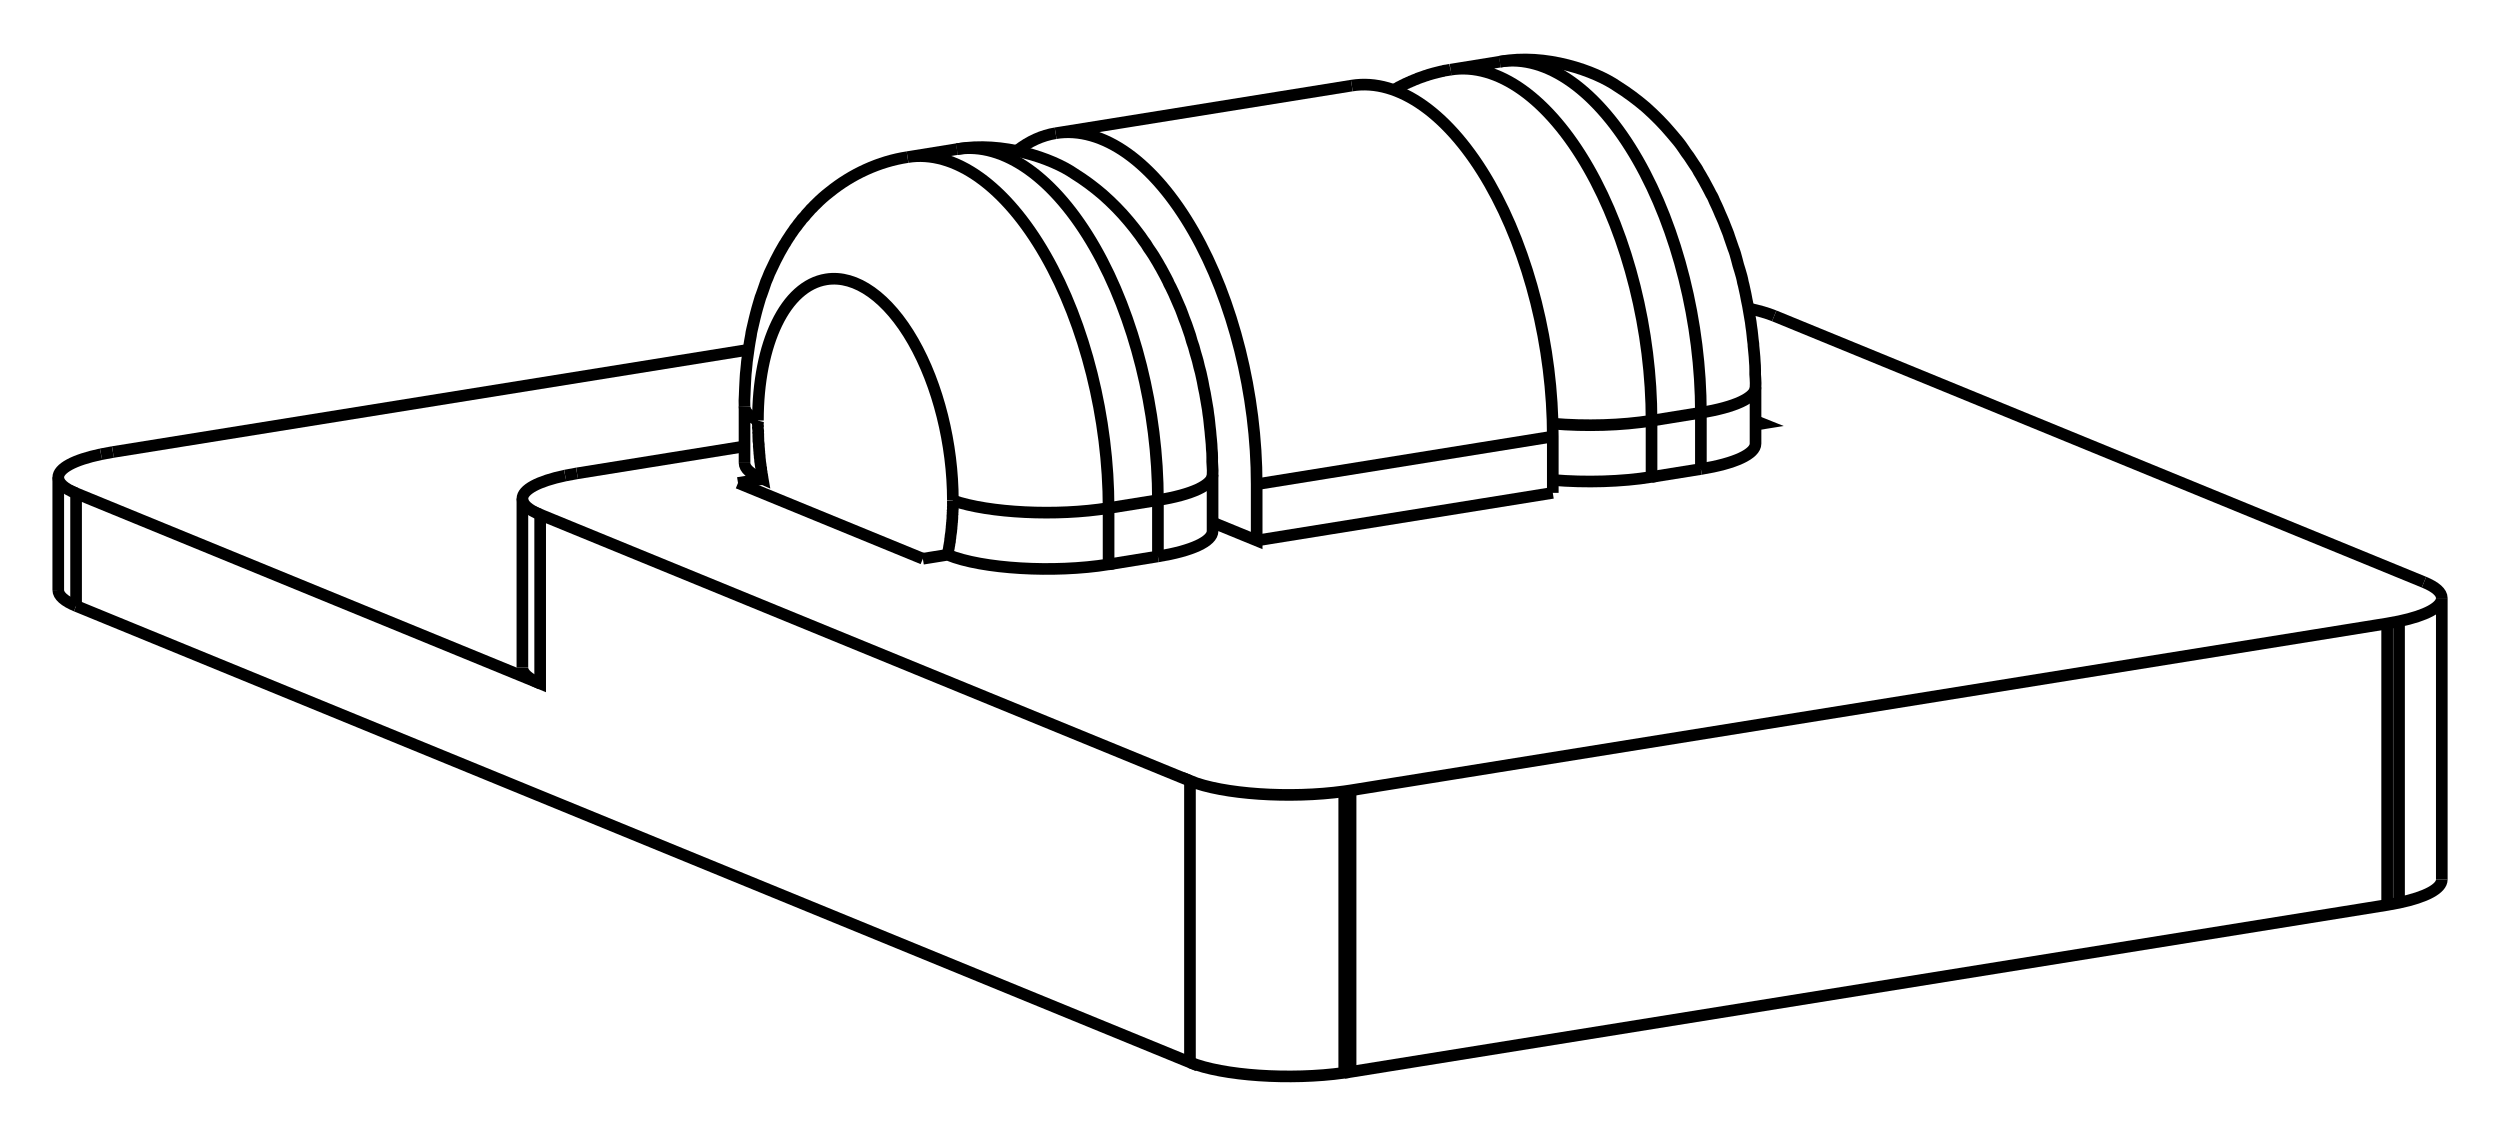
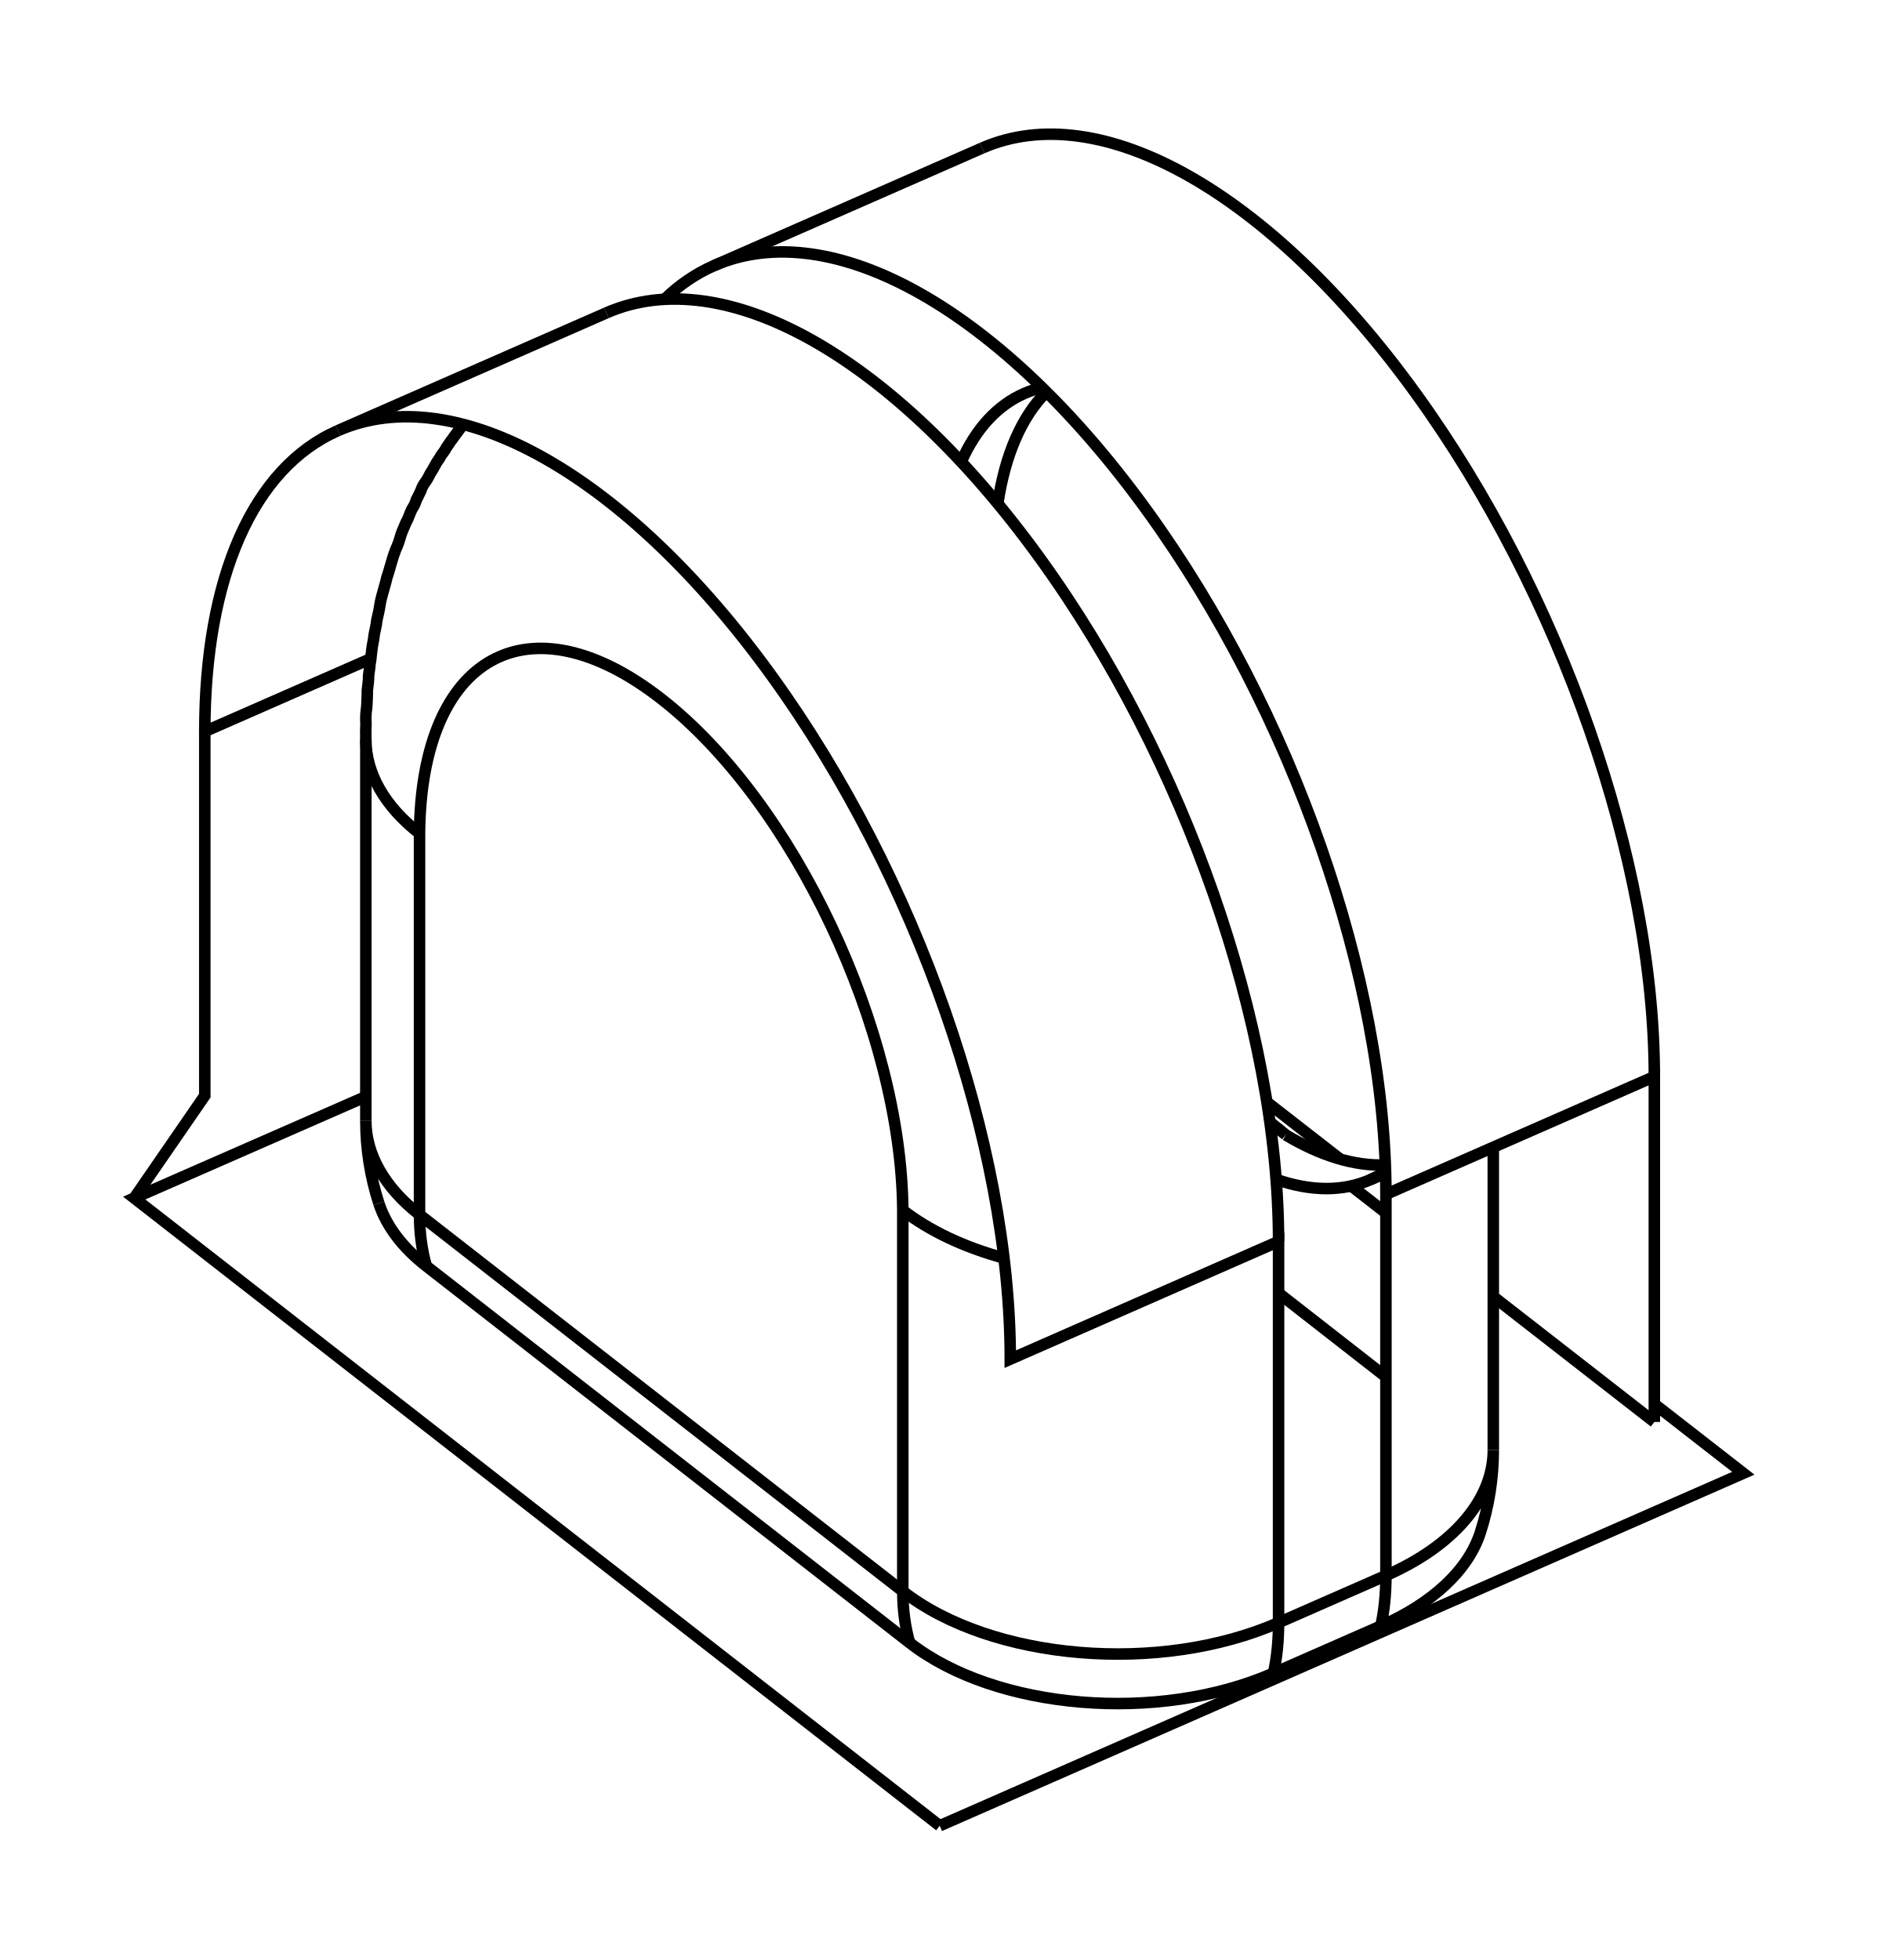
- <svg xmlns="http://www.w3.org/2000/svg" version="1.1" viewBox="-21.457 -7.981 42.913 19.477" fill="none" stroke="black" stroke-width="0.6%" vector-effect="non-scaling-stroke">
-   <path d="M -20.151 2.42 L -1.031 10.255 L -1.031 5.423 A 2 0.514 180 0 0 1.617 5.602 L 1.726 5.586 L 19.519 2.721 L 19.723 2.683 A 2 0.514 180 0 0 20.457 2.285 L 20.457 7.117" />
-   <path d="M -20.151 2.42 L -20.151 0.487 L -12.185 3.752 L -12.185 0.852 L -1.031 5.423" />
-   <path d="M -20.457 2.147 A 2 0.514 180 0 0 -20.151 2.42" />
-   <path d="M -1.031 10.255 A 2 0.514 180 0 0 1.617 10.434 L 1.617 5.602" />
-   <path d="M 1.617 10.434 L 1.726 10.418 L 19.519 7.553 L 19.723 7.515 A 2 0.514 180 0 0 20.457 7.117" />
-   <path d="M -8.372 0.238 L -8.365 0.241 A 3.15 1.617 260.853 0 1 -8.372 0.2 L -8.372 0.238 A 2 0.514 0 0 1 -8.677 -0.035" />
-   <path d="M -8.789 0.309 L -8.365 0.241" />
-   <path d="M -5.616 1.61 L -8.789 0.309" />
-   <path d="M -5.616 1.61 L -5.192 1.542 L -5.185 1.544 A 2 0.514 180 0 0 -2.428 1.707 L -2.428 0.74 A 5 2.566 80.853 0 0 -5.879 -5.284 L -5.031 -5.421" />
-   <path d="M -1.581 1.57 L -2.428 1.707" />
-   <path d="M -1.581 1.57 A 2 0.514 180 0 0 -0.643 1.135 L -0.643 0.169 C -0.64 0.12 -0.64 0.07 -0.645 0.02 C -0.65 -0.03 -0.65 -0.08 -0.649 -0.129 C -0.65 -0.18 -0.65 -0.23 -0.657 -0.278 C -0.66 -0.33 -0.66 -0.38 -0.667 -0.428 C -0.67 -0.48 -0.68 -0.53 -0.681 -0.577 C -0.69 -0.63 -0.69 -0.68 -0.697 -0.727 C -0.7 -0.78 -0.71 -0.83 -0.716 -0.876 C -0.72 -0.93 -0.73 -0.98 -0.738 -1.025 C -0.75 -1.09 -0.76 -1.16 -0.773 -1.229 C -0.79 -1.3 -0.8 -1.36 -0.813 -1.431 C -0.83 -1.5 -0.84 -1.57 -0.859 -1.632 C -0.88 -1.7 -0.89 -1.77 -0.91 -1.831 C -0.93 -1.9 -0.95 -1.96 -0.966 -2.028 C -0.99 -2.09 -1.01 -2.16 -1.026 -2.222 C -1.05 -2.29 -1.07 -2.35 -1.092 -2.414 C -1.12 -2.48 -1.14 -2.54 -1.163 -2.602 C -1.18 -2.65 -1.2 -2.7 -1.22 -2.742 C -1.24 -2.79 -1.26 -2.83 -1.28 -2.88 C -1.3 -2.93 -1.32 -2.97 -1.342 -3.015 C -1.36 -3.06 -1.39 -3.1 -1.407 -3.149 C -1.43 -3.19 -1.45 -3.24 -1.475 -3.28 C -1.5 -3.32 -1.52 -3.37 -1.546 -3.408 C -1.57 -3.45 -1.59 -3.49 -1.619 -3.534 C -1.64 -3.57 -1.67 -3.62 -1.696 -3.656 C -1.73 -3.7 -1.76 -3.75 -1.786 -3.794 C -1.82 -3.84 -1.85 -3.88 -1.881 -3.928 C -1.95 -4.02 -2.01 -4.1 -2.081 -4.183 C -2.22 -4.35 -2.37 -4.5 -2.527 -4.639 C -2.68 -4.77 -2.84 -4.89 -3.014 -4.998 C -3.39 -5.26 -4.25 -5.56 -5.031 -5.421" />
-   <path d="M -0.643 0.987 L 0.114 1.297 L 0.114 0.331 A 5 2.566 80.853 0 0 -3.337 -5.694 L 1.747 -6.512" />
-   <path d="M 5.197 0.479 L 0.114 1.297" />
-   <path d="M 5.197 0.258 A 2 0.514 180 0 0 6.892 0.206 L 6.892 -0.76 A 5 2.566 80.853 0 0 3.442 -6.785 L 4.289 -6.922" />
-   <path d="M 7.739 0.07 L 6.892 0.206" />
-   <path d="M 7.739 0.07 A 2 0.514 180 0 0 8.677 -0.366 L 8.677 -1.332 C 8.68 -1.38 8.68 -1.43 8.676 -1.481 C 8.67 -1.53 8.67 -1.58 8.671 -1.63 C 8.67 -1.68 8.67 -1.73 8.664 -1.779 C 8.66 -1.83 8.66 -1.88 8.653 -1.928 C 8.65 -1.98 8.64 -2.03 8.64 -2.078 C 8.63 -2.13 8.63 -2.18 8.623 -2.228 C 8.62 -2.28 8.61 -2.33 8.604 -2.377 C 8.6 -2.43 8.59 -2.48 8.582 -2.526 C 8.57 -2.59 8.56 -2.66 8.547 -2.73 C 8.53 -2.8 8.52 -2.87 8.507 -2.932 C 8.49 -3 8.48 -3.07 8.461 -3.133 C 8.45 -3.2 8.43 -3.27 8.411 -3.332 C 8.39 -3.4 8.37 -3.46 8.355 -3.529 C 8.34 -3.59 8.32 -3.66 8.294 -3.723 C 8.27 -3.79 8.25 -3.85 8.228 -3.914 C 8.21 -3.98 8.18 -4.04 8.157 -4.103 C 8.14 -4.15 8.12 -4.2 8.1 -4.243 C 8.08 -4.29 8.06 -4.33 8.041 -4.38 C 8.02 -4.43 8 -4.47 7.978 -4.516 C 7.96 -4.56 7.94 -4.61 7.913 -4.649 C 7.89 -4.69 7.87 -4.74 7.845 -4.78 C 7.82 -4.82 7.8 -4.87 7.774 -4.909 C 7.75 -4.95 7.73 -4.99 7.701 -5.034 C 7.68 -5.08 7.65 -5.12 7.625 -5.157 C 7.6 -5.2 7.56 -5.25 7.534 -5.295 C 7.5 -5.34 7.47 -5.38 7.44 -5.428 C 7.38 -5.52 7.31 -5.6 7.239 -5.683 C 7.1 -5.85 6.95 -6 6.793 -6.14 C 6.64 -6.27 6.48 -6.39 6.306 -6.499 C 5.93 -6.76 5.07 -7.07 4.289 -6.922" />
-   <path d="M 8.677 -0.692 L 8.789 -0.71 L 8.677 -0.755" />
-   <path d="M 8.998 -2.559 A 2 0.514 180 0 0 8.555 -2.686" />
-   <path d="M 20.151 2.012 L 8.998 -2.559" />
-   <path d="M 20.457 2.285 A 2 0.514 180 0 0 20.151 2.012" />
-   <path d="M -11.756 0.182 A 2 0.514 180 0 0 -12.49 0.579 L -12.49 3.479" />
-   <path d="M -12.49 0.579 A 2 0.514 180 0 0 -12.185 0.852" />
-   <path d="M -11.552 0.144 L -11.756 0.182" />
-   <path d="M -8.677 -0.319 L -11.552 0.144" />
-   <path d="M -12.185 3.752 A 2 0.514 360 0 1 -12.49 3.479" />
-   <path d="M -19.723 -0.184 A 2 0.514 180 0 0 -20.457 0.214 L -20.457 2.147" />
-   <path d="M -20.457 0.214 A 2 0.514 180 0 0 -20.151 0.487" />
-   <path d="M -19.519 -0.222 L -19.723 -0.184" />
-   <path d="M -8.608 -1.978 L -19.519 -0.222" />
-   <path d="M 19.723 7.515 L 19.723 2.683" />
-   <path d="M 19.519 7.553 L 19.519 2.721" />
-   <path d="M 1.726 10.418 L 1.726 5.586" />
-   <path d="M -5.101 0.61 C -5.1 0.63 -5.1 0.65 -5.101 0.668 C -5.1 0.69 -5.1 0.71 -5.102 0.727 C -5.1 0.75 -5.1 0.77 -5.104 0.784 C -5.1 0.8 -5.11 0.82 -5.106 0.842 C -5.11 0.86 -5.11 0.88 -5.109 0.9 C -5.11 0.92 -5.11 0.94 -5.113 0.957 C -5.11 0.98 -5.12 0.99 -5.118 1.013 C -5.12 1.03 -5.12 1.05 -5.123 1.07 C -5.12 1.09 -5.13 1.11 -5.128 1.126 C -5.13 1.14 -5.13 1.16 -5.135 1.181 C -5.14 1.2 -5.14 1.22 -5.142 1.237 C -5.14 1.25 -5.15 1.27 -5.149 1.291 C -5.15 1.31 -5.15 1.33 -5.157 1.346 C -5.16 1.36 -5.16 1.38 -5.166 1.4 C -5.17 1.42 -5.17 1.44 -5.175 1.453 C -5.18 1.47 -5.18 1.49 -5.185 1.506 A 3.15 1.617 260.853 0 1 -5.192 1.542" />
-   <path d="M -8.372 0.2 C -8.37 0.18 -8.38 0.16 -8.381 0.142 C -8.38 0.12 -8.39 0.1 -8.39 0.083 C -8.39 0.06 -8.39 0.04 -8.397 0.025 C -8.4 0.01 -8.4 -0.01 -8.405 -0.034 C -8.41 -0.05 -8.41 -0.07 -8.411 -0.092 C -8.41 -0.11 -8.42 -0.13 -8.417 -0.15 C -8.42 -0.17 -8.42 -0.19 -8.423 -0.208 C -8.42 -0.23 -8.43 -0.25 -8.427 -0.266 C -8.43 -0.29 -8.43 -0.31 -8.432 -0.324 C -8.43 -0.34 -8.43 -0.36 -8.435 -0.382 C -8.44 -0.4 -8.44 -0.42 -8.439 -0.44 C -8.44 -0.46 -8.44 -0.48 -8.441 -0.497 C -8.44 -0.52 -8.44 -0.54 -8.443 -0.554 C -8.44 -0.57 -8.44 -0.59 -8.445 -0.611 C -8.45 -0.63 -8.45 -0.65 -8.446 -0.668 C -8.45 -0.69 -8.45 -0.71 -8.447 -0.725 C -8.45 -0.74 -8.45 -0.75 -8.447 -0.762" />
-   <path d="M -5.101 0.61 A 3.15 1.617 80.853 0 0 -7.274 -3.186 A 3.15 1.617 80.853 0 0 -8.447 -0.762" />
-   <path d="M -3.337 -5.694 A 5 2.566 80.853 0 0 -3.998 -5.395" />
-   <path d="M 5.197 0.479 L 5.197 -0.488 A 5 2.566 80.853 0 0 1.747 -6.512" />
-   <path d="M 5.197 -0.488 L 0.114 0.331" />
-   <path d="M -5.185 1.544 L -5.185 1.506" />
-   <path d="M -2.428 0.74 A 2 0.514 0 0 1 -5.101 0.61" />
-   <path d="M -1.581 0.604 L -2.428 0.74" />
-   <path d="M -1.581 1.57 L -1.581 0.604 A 5 2.566 80.853 0 0 -5.031 -5.421" />
-   <path d="M -1.581 0.604 A 2 0.514 180 0 0 -0.643 0.169" />
-   <path d="M 6.892 -0.76 A 2 0.514 0 0 1 5.195 -0.709" />
-   <path d="M 7.739 -0.897 L 6.892 -0.76" />
-   <path d="M 7.739 0.07 L 7.739 -0.897 A 5 2.566 80.853 0 0 4.289 -6.922" />
-   <path d="M 7.739 -0.897 A 2 0.514 180 0 0 8.677 -1.332" />
-   <path d="M -8.677 -1.001 A 2 0.514 180 0 0 -8.447 -0.762" />
-   <path d="M -8.677 -1.001 L -8.677 -0.035" />
-   <path d="M -8.677 -1.001 C -8.68 -1.07 -8.68 -1.14 -8.674 -1.209 C -8.67 -1.28 -8.67 -1.35 -8.665 -1.416 C -8.66 -1.48 -8.66 -1.55 -8.65 -1.621 C -8.64 -1.69 -8.64 -1.76 -8.629 -1.823 C -8.62 -1.89 -8.61 -1.96 -8.601 -2.023 C -8.59 -2.09 -8.58 -2.16 -8.567 -2.221 C -8.56 -2.29 -8.54 -2.35 -8.527 -2.415 C -8.51 -2.48 -8.5 -2.54 -8.481 -2.606 C -8.47 -2.66 -8.45 -2.71 -8.437 -2.763 C -8.42 -2.81 -8.41 -2.87 -8.388 -2.917 C -8.37 -2.97 -8.35 -3.02 -8.335 -3.068 C -8.32 -3.12 -8.3 -3.17 -8.278 -3.217 C -8.26 -3.27 -8.24 -3.31 -8.215 -3.362 C -8.19 -3.41 -8.17 -3.46 -8.147 -3.505 C -8.12 -3.55 -8.1 -3.6 -8.074 -3.645 C -8.05 -3.69 -8.02 -3.74 -7.996 -3.781 C -7.98 -3.8 -7.97 -3.82 -7.959 -3.841 C -7.95 -3.86 -7.93 -3.88 -7.92 -3.901 C -7.91 -3.92 -7.89 -3.94 -7.881 -3.961 C -7.87 -3.98 -7.85 -4 -7.84 -4.019 C -7.83 -4.04 -7.81 -4.06 -7.799 -4.076 C -7.78 -4.1 -7.77 -4.11 -7.756 -4.133 C -7.74 -4.15 -7.73 -4.17 -7.712 -4.189 C -7.7 -4.21 -7.68 -4.23 -7.667 -4.243 C -7.65 -4.26 -7.63 -4.28 -7.616 -4.303 C -7.6 -4.32 -7.58 -4.34 -7.563 -4.361 C -7.55 -4.38 -7.53 -4.4 -7.509 -4.418 C -7.49 -4.44 -7.47 -4.46 -7.454 -4.474 C -7.38 -4.55 -7.3 -4.62 -7.22 -4.682 C -6.84 -4.99 -6.37 -5.21 -5.879 -5.284" />
-   <path d="M 2.469 -6.436 C 2.49 -6.45 2.51 -6.46 2.525 -6.468 C 2.54 -6.48 2.56 -6.49 2.582 -6.499 C 2.6 -6.51 2.62 -6.52 2.64 -6.528 C 2.66 -6.54 2.68 -6.55 2.699 -6.556 C 2.72 -6.57 2.74 -6.57 2.758 -6.583 C 2.78 -6.59 2.8 -6.6 2.818 -6.609 C 2.84 -6.62 2.86 -6.62 2.878 -6.633 C 2.9 -6.64 2.92 -6.65 2.939 -6.655 C 2.96 -6.66 2.98 -6.67 3 -6.677 C 3.02 -6.68 3.04 -6.69 3.062 -6.697 C 3.08 -6.7 3.1 -6.71 3.124 -6.715 C 3.15 -6.72 3.17 -6.73 3.187 -6.732 C 3.21 -6.74 3.23 -6.74 3.25 -6.747 C 3.27 -6.75 3.29 -6.76 3.314 -6.762 C 3.33 -6.77 3.36 -6.77 3.378 -6.774 C 3.4 -6.78 3.42 -6.78 3.442 -6.785" />
+ <svg xmlns="http://www.w3.org/2000/svg" version="1.1" viewBox="-6.995 -6.299 13.989 14.601" fill="none" stroke="black" stroke-width="0.6%" vector-effect="non-scaling-stroke">
+   <path d="M 3.332 5.438 L 3.332 2.598 A 5 2.435 66.317 0 0 -1.677 -4.319 A 5 2.435 66.317 0 0 -2.044 -4.069" />
+   <path d="M 3.294 5.814 A 1.936 1.132 180 0 0 4.035 5.119 A 2 2 0 0 0 4.132 4.503 A 2 1.169 0 0 1 3.332 5.438 L 2.532 5.789 L 2.532 2.949 L 0.533 3.826 A 5 2.435 66.317 0 0 -4.477 -3.091 L -2.477 -3.968" />
+   <path d="M 5.332 4.294 L 5.332 1.721 L 3.332 2.598" />
+   <path d="M 0.007 7.302 L 5.995 4.676 L 5.332 4.16" />
+   <path d="M 0.167 -2.858 A 3.2 1.558 246.317 0 1 0.638 -3.368 A 3.2 1.558 246.317 0 1 0.769 -3.412" />
+   <path d="M 3.33 2.428 A 3.2 1.558 246.317 0 1 3.216 2.489 A 3.2 1.558 246.317 0 1 2.514 2.487" />
+   <path d="M 2.586 2.156 A 3.2 1.558 66.317 0 0 3.328 2.379" />
+   <path d="M 0.802 -3.379 A 3.2 1.558 66.317 0 0 0.44 -2.547" />
+   <path d="M 2.467 2.059 L 2.476 2.066 L 2.485 2.073 L 2.494 2.081 L 2.503 2.088 L 2.512 2.095 L 2.52 2.102 L 2.529 2.108 L 2.537 2.115 L 2.546 2.122 L 2.554 2.129 L 2.562 2.136 L 2.57 2.142 L 2.578 2.149 L 2.586 2.156" />
+   <path d="M 2.532 3.334 L 3.332 3.958" />
+   <path d="M 0.007 7.302 L -5.995 2.626 L -4.269 1.87" />
+   <path d="M 2.99 2.335 L 2.445 1.911" />
+   <path d="M -4.172 2.665 A 1.936 1.132 180 0 0 -3.818 3.133 L -0.217 5.939 A 1.936 1.132 180 0 0 2.494 6.165 A 2 0.974 66.317 0 0 2.532 5.789" />
+   <path d="M 3.294 5.814 L 2.494 6.165" />
+   <path d="M 5.332 4.294 L 4.132 3.36" />
+   <path d="M 3.332 2.737 L 3.074 2.536" />
+   <path d="M 5.332 1.721 A 5 2.435 66.317 0 0 0.323 -5.196" />
+   <path d="M 2.532 2.949 A 5 2.435 66.317 0 0 -2.477 -3.968" />
+   <path d="M -4.233 -1.392 L -5.469 -0.85 L -5.469 1.863 L -5.995 2.626" />
+   <path d="M -4.477 -3.091 A 5 2.435 66.317 0 0 -5.469 -0.85" />
+   <path d="M 3.294 5.814 A 2 0.974 66.317 0 0 3.332 5.438" />
+   <path d="M -0.268 5.555 A 2 1.169 180 0 0 2.532 5.789" />
+   <path d="M -0.268 5.555 L -0.268 2.716 A 3 1.461 66.317 0 0 -3.869 -0.09 L -3.869 2.75 A 2 1.298 307.92 0 0 -3.818 3.133" />
+   <path d="M 0.486 3.073 A 2 1.169 0 0 1 -0.268 2.716" />
+   <path d="M -3.869 2.75 A 2 1.169 360 0 1 -4.269 2.048 A 2 2 0 0 0 -4.172 2.665" />
+   <path d="M -0.268 5.555 A 2 1.298 307.92 0 0 -0.217 5.939" />
+   <path d="M -3.869 2.75 L -0.268 5.555" />
+   <path d="M -4.269 -0.791 A 2 1.169 180 0 0 -3.869 -0.09" />
+   <path d="M 4.132 4.503 L 4.132 2.247" />
+   <path d="M 3.33 2.439 L 3.216 2.489" />
+   <path d="M -1.677 -4.319 L 0.323 -5.196" />
+   <path d="M -3.543 -3.137 C -3.56 -3.12 -3.57 -3.1 -3.585 -3.082 C -3.6 -3.06 -3.61 -3.05 -3.625 -3.027 C -3.64 -3.01 -3.65 -2.99 -3.668 -2.966 C -3.68 -2.94 -3.7 -2.92 -3.71 -2.903 C -3.72 -2.88 -3.74 -2.86 -3.749 -2.84 C -3.76 -2.82 -3.77 -2.8 -3.787 -2.775 C -3.8 -2.75 -3.81 -2.73 -3.824 -2.71 C -3.84 -2.69 -3.85 -2.67 -3.859 -2.644 C -3.87 -2.62 -3.88 -2.6 -3.892 -2.577 C -3.9 -2.55 -3.91 -2.53 -3.924 -2.509 C -3.94 -2.48 -3.95 -2.44 -3.968 -2.41 C -3.98 -2.38 -4 -2.34 -4.009 -2.309 C -4.02 -2.27 -4.03 -2.24 -4.046 -2.206 C -4.06 -2.17 -4.07 -2.14 -4.08 -2.103 C -4.09 -2.07 -4.1 -2.03 -4.112 -1.998 C -4.12 -1.96 -4.13 -1.93 -4.14 -1.893 C -4.15 -1.86 -4.16 -1.82 -4.165 -1.786 C -4.17 -1.75 -4.18 -1.71 -4.187 -1.679 C -4.19 -1.64 -4.2 -1.61 -4.207 -1.57 C -4.21 -1.53 -4.22 -1.5 -4.224 -1.461 C -4.23 -1.42 -4.23 -1.39 -4.238 -1.351 C -4.24 -1.31 -4.25 -1.28 -4.249 -1.241 C -4.25 -1.2 -4.26 -1.17 -4.258 -1.129 C -4.26 -1.09 -4.26 -1.05 -4.264 -1.017 C -4.27 -0.98 -4.27 -0.94 -4.268 -0.905 C -4.27 -0.87 -4.27 -0.83 -4.269 -0.791 L -4.269 2.048" />
</svg>
